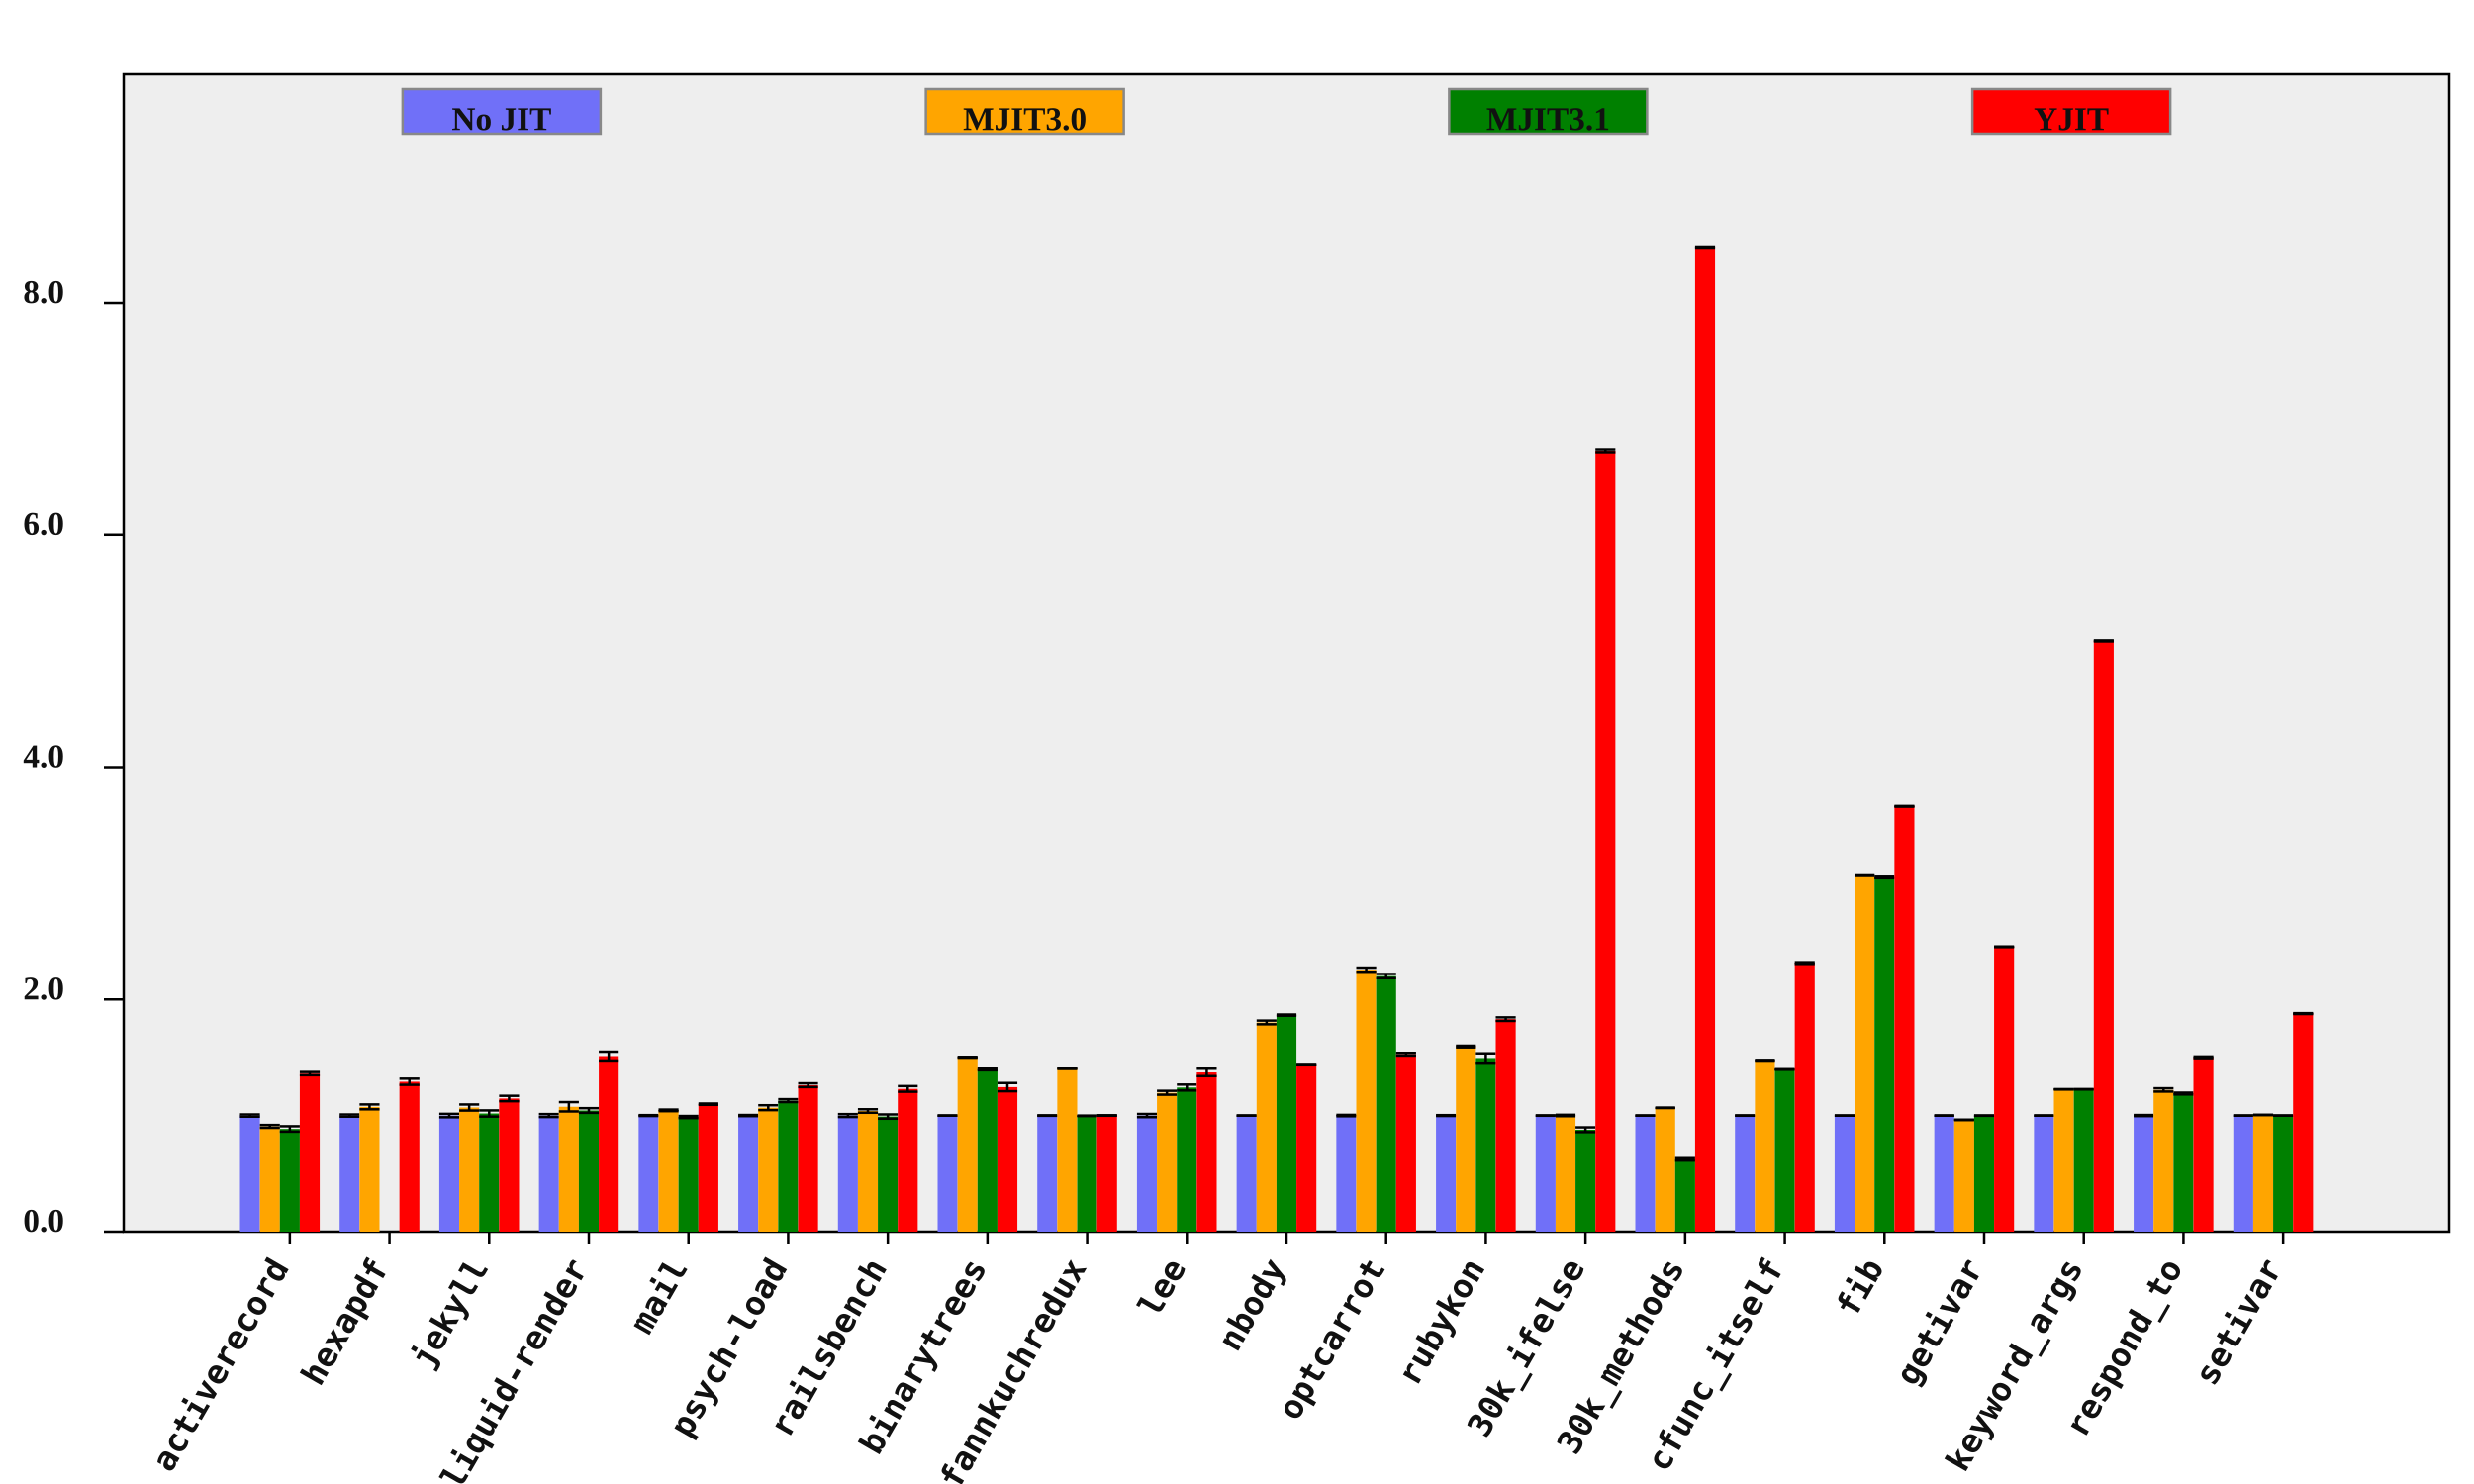
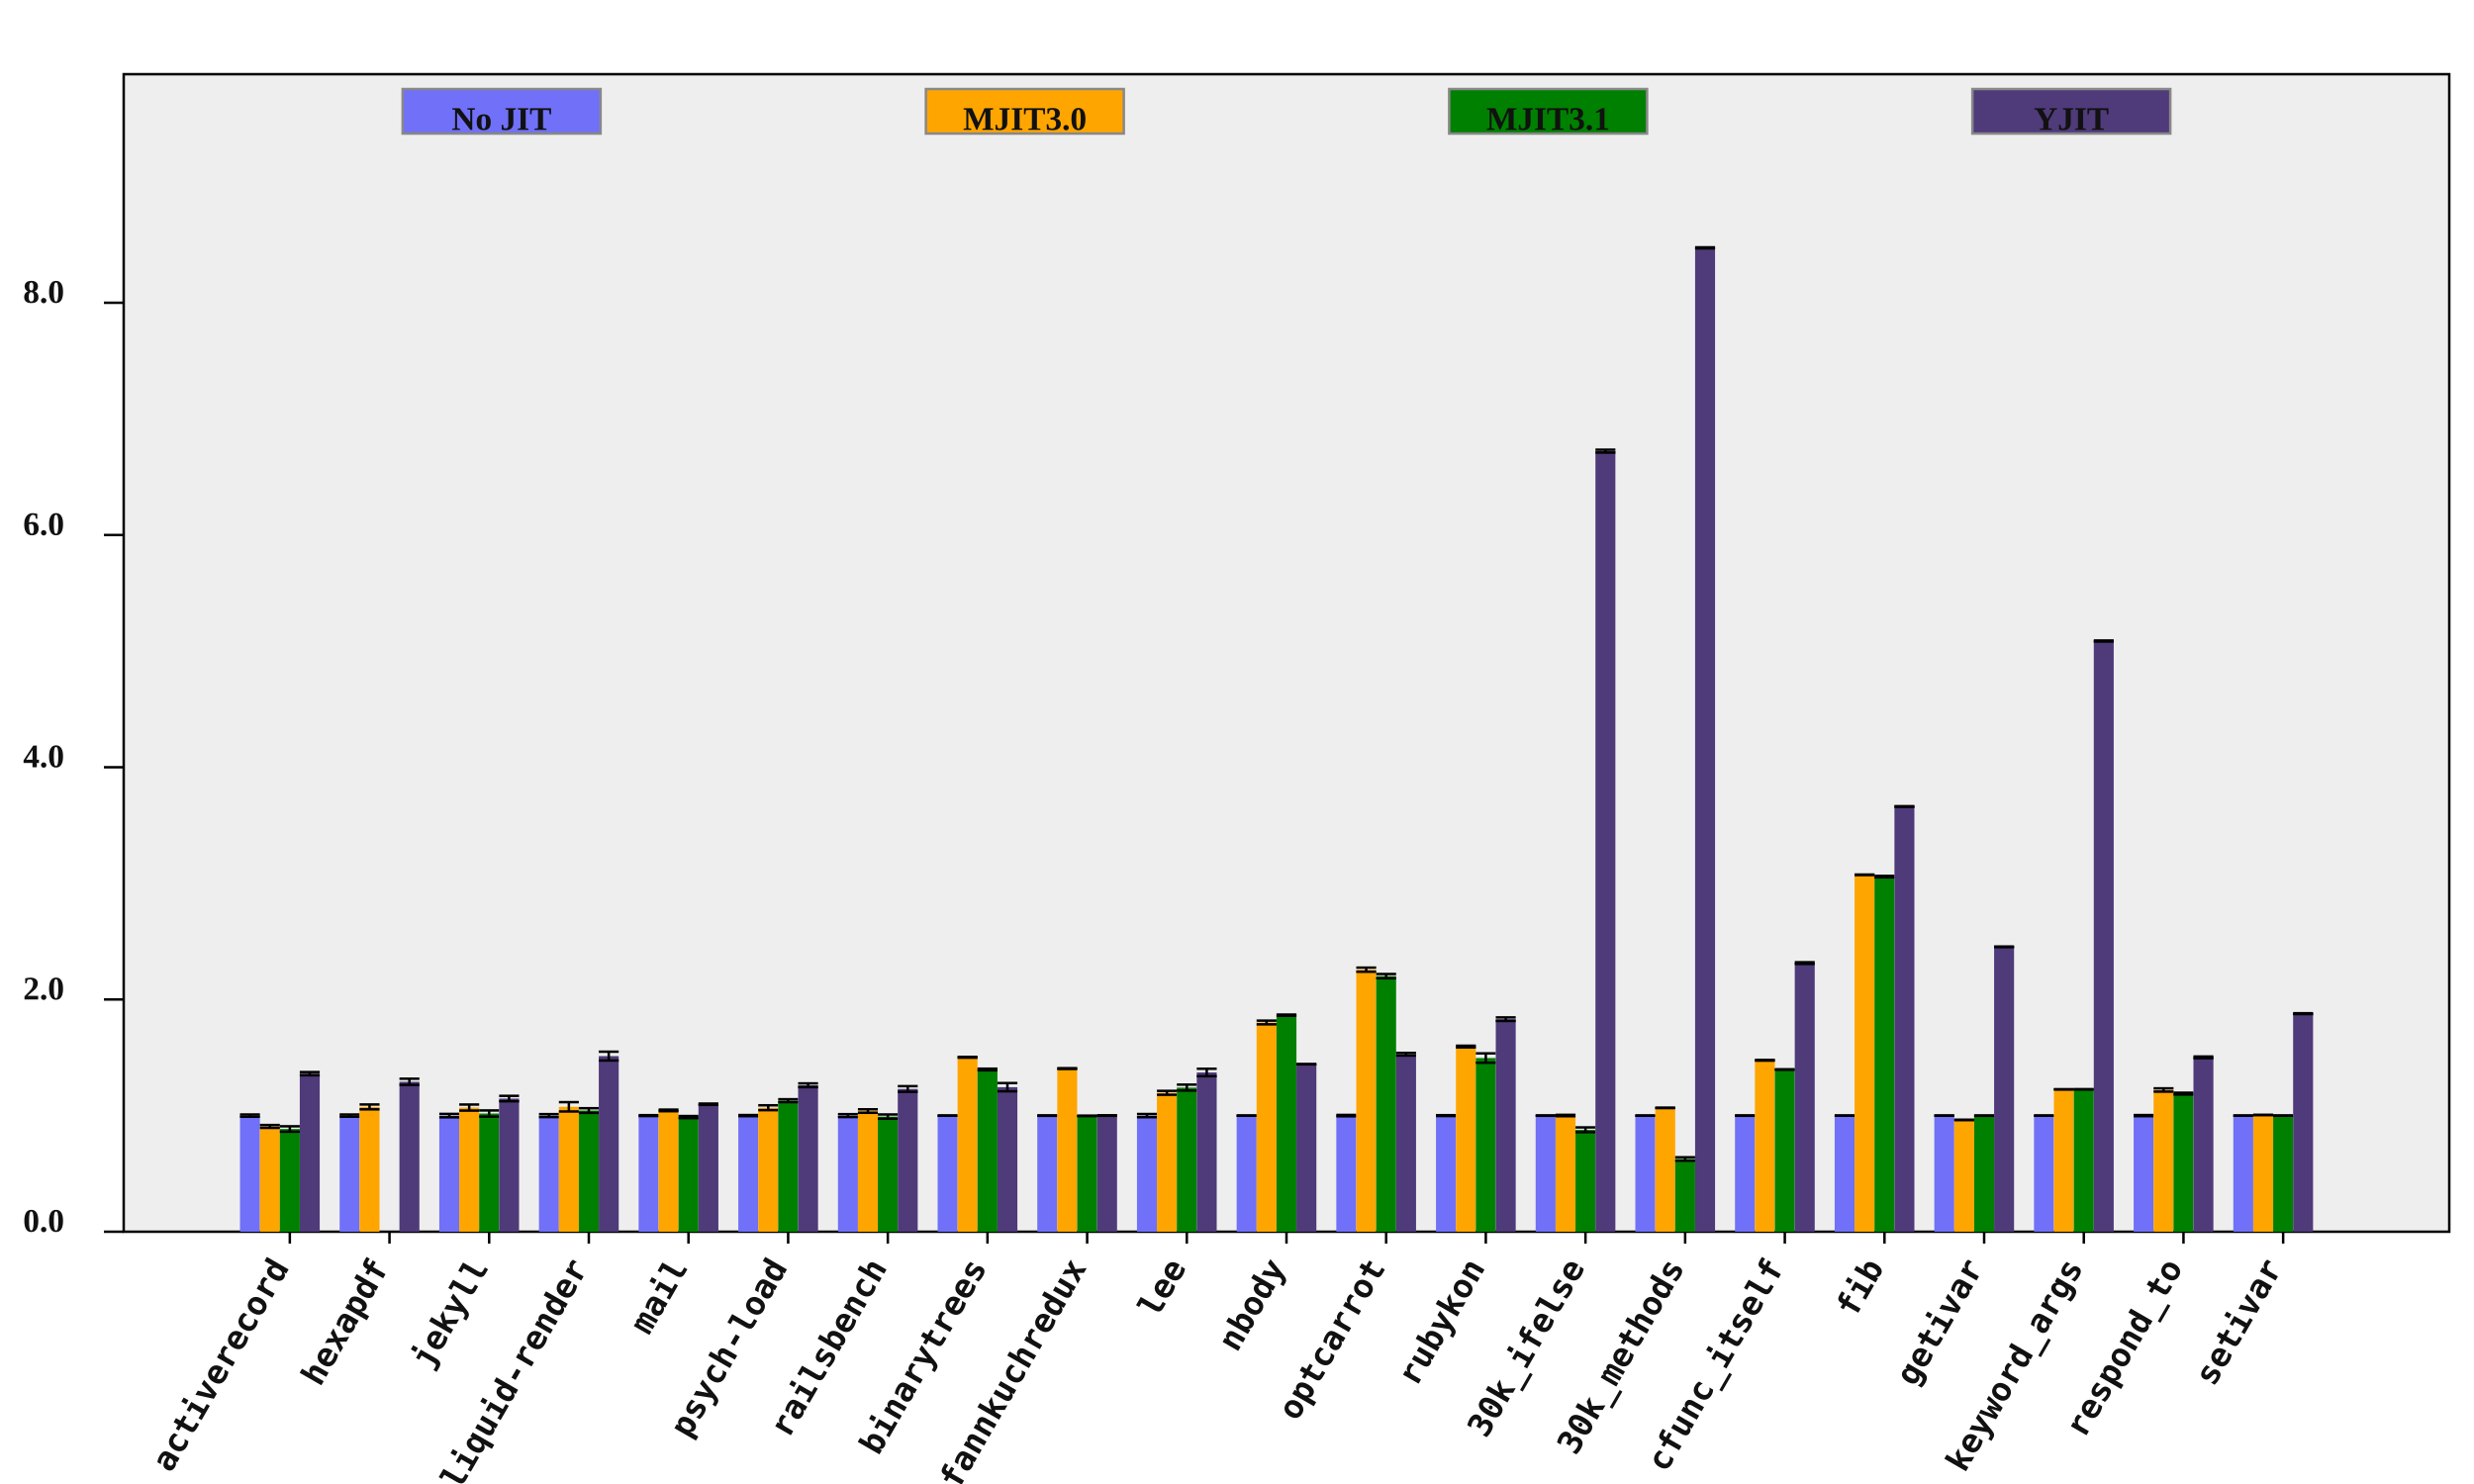
<svg xmlns="http://www.w3.org/2000/svg" viewBox="0 0 1000 600" width="100%" height="100%">
  <rect x="50.0" y="30.0" width="940.0" height="468" stroke="#000" fill="#EEE" />
  <line x1="42.0" y1="498" x2="50.0" y2="498" stroke="#000" />
  <text x="26" y="498" text-anchor="end" font-weight="bold" font-size="small" fill="#111">
0.0
</text>
  <line x1="42.0" y1="404.103" x2="50.0" y2="404.103" stroke="#000" />
  <text x="26" y="404.103" text-anchor="end" font-weight="bold" font-size="small" fill="#111">
2.0
</text>
  <line x1="42.0" y1="310.206" x2="50.0" y2="310.206" stroke="#000" />
  <text x="26" y="310.206" text-anchor="end" font-weight="bold" font-size="small" fill="#111">
4.0
</text>
  <line x1="42.0" y1="216.309" x2="50.0" y2="216.309" stroke="#000" />
  <text x="26" y="216.309" text-anchor="end" font-weight="bold" font-size="small" fill="#111">
6.0
</text>
  <line x1="42.0" y1="122.412" x2="50.0" y2="122.412" stroke="#000" />
  <text x="26" y="122.412" text-anchor="end" font-weight="bold" font-size="small" fill="#111">
8.0
</text>
  <rect x="162.75" y="36" width="80.0" height="18.0" fill="#7070f8" stroke="#888" />
  <text x="202.75" y="52.5" font-size="small" text-anchor="middle" font-weight="bold" fill="#111">
No JIT
</text>
  <rect x="374.25" y="36" width="80.0" height="18.0" fill="orange" stroke="#888" />
  <text x="414.25" y="52.5" font-size="small" text-anchor="middle" font-weight="bold" fill="#111">
MJIT3.0
</text>
  <rect x="585.75" y="36" width="80.0" height="18.0" fill="green" stroke="#888" />
  <text x="625.75" y="52.5" font-size="small" text-anchor="middle" font-weight="bold" fill="#111">
MJIT3.1
</text>
-   <rect x="797.25" y="36" width="80.0" height="18.0" fill="red" stroke="#888" />
+   <rect x="797.25" y="36" width="80.0" height="18.0" fill="#4F3A7A" stroke="#888" />
  <text x="837.25" y="52.5" font-size="small" text-anchor="middle" font-weight="bold" fill="#111">
YJIT
</text>
  <rect x="97.0" y="451.051" width="8.057" height="46.949" fill="#7070f8" data-tooltip="1.00x No-JIT time (No JIT)" />
  <line x1="97.0" y1="450.605" x2="105.057" y2="450.605" stroke="#000" />
  <line x1="97.0" y1="451.498" x2="105.057" y2="451.498" stroke="#000" />
  <line x1="101.029" y1="450.605" x2="101.029" y2="451.498" stroke="#000" />
  <rect x="105.057" y="455.433" width="8.057" height="42.567" fill="orange" data-tooltip="0.91x No-JIT time (MJIT3.0)" />
  <line x1="105.057" y1="454.857" x2="113.114" y2="454.857" stroke="#000" />
  <line x1="105.057" y1="456.009" x2="113.114" y2="456.009" stroke="#000" />
  <line x1="109.086" y1="454.857" x2="109.086" y2="456.009" stroke="#000" />
  <rect x="113.114" y="456.47" width="8.057" height="41.53" fill="green" data-tooltip="0.88x No-JIT time (MJIT3.1)" />
  <line x1="113.114" y1="455.373" x2="121.171" y2="455.373" stroke="#000" />
  <line x1="113.114" y1="457.568" x2="121.171" y2="457.568" stroke="#000" />
  <line x1="117.143" y1="455.373" x2="117.143" y2="457.568" stroke="#000" />
-   <rect x="121.171" y="434.099" width="8.057" height="63.901" fill="red" data-tooltip="1.36x No-JIT time (YJIT)" />
+   <rect x="121.171" y="434.099" width="8.057" height="63.901" fill="#4F3A7A" data-tooltip="1.36x No-JIT time (YJIT)" />
  <line x1="121.171" y1="433.456" x2="129.229" y2="433.456" stroke="#000" />
  <line x1="121.171" y1="434.741" x2="129.229" y2="434.741" stroke="#000" />
  <line x1="125.2" y1="433.456" x2="125.2" y2="434.741" stroke="#000" />
  <line x1="117.143" y1="498.0" x2="117.143" y2="502.8" stroke="#000" />
  <text x="117.143" y="512.4" fill="#111" font-size="small" font-family="monospace" font-weight="bold" text-anchor="end" transform="rotate(-60, 117.1429, 512.4)">
activerecord
</text>
  <rect x="137.286" y="451.051" width="8.057" height="46.949" fill="#7070f8" data-tooltip="1.00x No-JIT time (No JIT)" />
  <line x1="137.286" y1="450.612" x2="145.343" y2="450.612" stroke="#000" />
  <line x1="137.286" y1="451.491" x2="145.343" y2="451.491" stroke="#000" />
  <line x1="141.314" y1="450.612" x2="141.314" y2="451.491" stroke="#000" />
  <rect x="145.343" y="447.541" width="8.057" height="50.459" fill="orange" data-tooltip="1.07x No-JIT time (MJIT3.0)" />
  <line x1="145.343" y1="446.556" x2="153.4" y2="446.556" stroke="#000" />
  <line x1="145.343" y1="448.525" x2="153.4" y2="448.525" stroke="#000" />
  <line x1="149.371" y1="446.556" x2="149.371" y2="448.525" stroke="#000" />
-   <rect x="161.457" y="437.386" width="8.057" height="60.614" fill="red" data-tooltip="1.29x No-JIT time (YJIT)" />
+   <rect x="161.457" y="437.386" width="8.057" height="60.614" fill="#4F3A7A" data-tooltip="1.29x No-JIT time (YJIT)" />
  <line x1="161.457" y1="436.137" x2="169.514" y2="436.137" stroke="#000" />
  <line x1="161.457" y1="438.635" x2="169.514" y2="438.635" stroke="#000" />
  <line x1="165.486" y1="436.137" x2="165.486" y2="438.635" stroke="#000" />
  <line x1="157.429" y1="498.0" x2="157.429" y2="502.8" stroke="#000" />
  <text x="157.429" y="512.4" fill="#111" font-size="small" font-family="monospace" font-weight="bold" text-anchor="end" transform="rotate(-60, 157.4286, 512.4)">
hexapdf
</text>
  <rect x="177.571" y="451.051" width="8.057" height="46.949" fill="#7070f8" data-tooltip="1.00x No-JIT time (No JIT)" />
  <line x1="177.571" y1="450.361" x2="185.629" y2="450.361" stroke="#000" />
  <line x1="177.571" y1="451.742" x2="185.629" y2="451.742" stroke="#000" />
  <line x1="181.6" y1="450.361" x2="181.6" y2="451.742" stroke="#000" />
  <rect x="185.629" y="447.804" width="8.057" height="50.196" fill="orange" data-tooltip="1.07x No-JIT time (MJIT3.0)" />
  <line x1="185.629" y1="446.576" x2="193.686" y2="446.576" stroke="#000" />
  <line x1="185.629" y1="449.033" x2="193.686" y2="449.033" stroke="#000" />
  <line x1="189.657" y1="446.576" x2="189.657" y2="449.033" stroke="#000" />
  <rect x="193.686" y="450.217" width="8.057" height="47.783" fill="green" data-tooltip="1.02x No-JIT time (MJIT3.1)" />
  <line x1="193.686" y1="448.965" x2="201.743" y2="448.965" stroke="#000" />
  <line x1="193.686" y1="451.468" x2="201.743" y2="451.468" stroke="#000" />
  <line x1="197.714" y1="448.965" x2="197.714" y2="451.468" stroke="#000" />
-   <rect x="201.743" y="444.163" width="8.057" height="53.837" fill="red" data-tooltip="1.15x No-JIT time (YJIT)" />
+   <rect x="201.743" y="444.163" width="8.057" height="53.837" fill="#4F3A7A" data-tooltip="1.15x No-JIT time (YJIT)" />
  <line x1="201.743" y1="443.067" x2="209.8" y2="443.067" stroke="#000" />
  <line x1="201.743" y1="445.26" x2="209.8" y2="445.26" stroke="#000" />
  <line x1="205.771" y1="443.067" x2="205.771" y2="445.26" stroke="#000" />
  <line x1="197.714" y1="498.0" x2="197.714" y2="502.8" stroke="#000" />
  <text x="197.714" y="512.4" fill="#111" font-size="small" font-family="monospace" font-weight="bold" text-anchor="end" transform="rotate(-60, 197.7143, 512.4)">
jekyll
</text>
  <rect x="217.857" y="451.051" width="8.057" height="46.949" fill="#7070f8" data-tooltip="1.00x No-JIT time (No JIT)" />
  <line x1="217.857" y1="450.453" x2="225.914" y2="450.453" stroke="#000" />
  <line x1="217.857" y1="451.65" x2="225.914" y2="451.65" stroke="#000" />
  <line x1="221.886" y1="450.453" x2="221.886" y2="451.65" stroke="#000" />
  <rect x="225.914" y="447.503" width="8.057" height="50.497" fill="orange" data-tooltip="1.08x No-JIT time (MJIT3.0)" />
  <line x1="225.914" y1="445.616" x2="233.971" y2="445.616" stroke="#000" />
  <line x1="225.914" y1="449.391" x2="233.971" y2="449.391" stroke="#000" />
  <line x1="229.943" y1="445.616" x2="229.943" y2="449.391" stroke="#000" />
  <rect x="233.971" y="449.008" width="8.057" height="48.992" fill="green" data-tooltip="1.04x No-JIT time (MJIT3.1)" />
  <line x1="233.971" y1="448.068" x2="242.029" y2="448.068" stroke="#000" />
  <line x1="233.971" y1="449.947" x2="242.029" y2="449.947" stroke="#000" />
  <line x1="238" y1="448.068" x2="238" y2="449.947" stroke="#000" />
-   <rect x="242.029" y="426.994" width="8.057" height="71.006" fill="red" data-tooltip="1.51x No-JIT time (YJIT)" />
+   <rect x="242.029" y="426.994" width="8.057" height="71.006" fill="#4F3A7A" data-tooltip="1.51x No-JIT time (YJIT)" />
  <line x1="242.029" y1="425.212" x2="250.086" y2="425.212" stroke="#000" />
  <line x1="242.029" y1="428.777" x2="250.086" y2="428.777" stroke="#000" />
  <line x1="246.057" y1="425.212" x2="246.057" y2="428.777" stroke="#000" />
  <line x1="238.0" y1="498.0" x2="238.0" y2="502.8" stroke="#000" />
  <text x="238.0" y="512.4" fill="#111" font-size="small" font-family="monospace" font-weight="bold" text-anchor="end" transform="rotate(-60, 238.0, 512.4)">
liquid-render
</text>
  <rect x="258.143" y="451.051" width="8.057" height="46.949" fill="#7070f8" data-tooltip="1.00x No-JIT time (No JIT)" />
  <line x1="258.143" y1="450.867" x2="266.2" y2="450.867" stroke="#000" />
  <line x1="258.143" y1="451.236" x2="266.2" y2="451.236" stroke="#000" />
  <line x1="262.171" y1="450.867" x2="262.171" y2="451.236" stroke="#000" />
  <rect x="266.2" y="448.956" width="8.057" height="49.044" fill="orange" data-tooltip="1.04x No-JIT time (MJIT3.0)" />
  <line x1="266.2" y1="448.632" x2="274.257" y2="448.632" stroke="#000" />
  <line x1="266.2" y1="449.28" x2="274.257" y2="449.28" stroke="#000" />
  <line x1="270.229" y1="448.632" x2="270.229" y2="449.28" stroke="#000" />
  <rect x="274.257" y="451.652" width="8.057" height="46.348" fill="green" data-tooltip="0.99x No-JIT time (MJIT3.1)" />
  <line x1="274.257" y1="451.224" x2="282.314" y2="451.224" stroke="#000" />
  <line x1="274.257" y1="452.08" x2="282.314" y2="452.08" stroke="#000" />
  <line x1="278.286" y1="451.224" x2="278.286" y2="452.08" stroke="#000" />
-   <rect x="282.314" y="446.452" width="8.057" height="51.548" fill="red" data-tooltip="1.10x No-JIT time (YJIT)" />
+   <rect x="282.314" y="446.452" width="8.057" height="51.548" fill="#4F3A7A" data-tooltip="1.10x No-JIT time (YJIT)" />
  <line x1="282.314" y1="446.192" x2="290.371" y2="446.192" stroke="#000" />
  <line x1="282.314" y1="446.713" x2="290.371" y2="446.713" stroke="#000" />
  <line x1="286.343" y1="446.192" x2="286.343" y2="446.713" stroke="#000" />
  <line x1="278.286" y1="498.0" x2="278.286" y2="502.8" stroke="#000" />
  <text x="278.286" y="512.4" fill="#111" font-size="small" font-family="monospace" font-weight="bold" text-anchor="end" transform="rotate(-60, 278.2857, 512.4)">
mail
</text>
  <rect x="298.429" y="451.051" width="8.057" height="46.949" fill="#7070f8" data-tooltip="1.00x No-JIT time (No JIT)" />
  <line x1="298.429" y1="450.82" x2="306.486" y2="450.82" stroke="#000" />
  <line x1="298.429" y1="451.283" x2="306.486" y2="451.283" stroke="#000" />
  <line x1="302.457" y1="450.82" x2="302.457" y2="451.283" stroke="#000" />
  <rect x="306.486" y="447.871" width="8.057" height="50.129" fill="orange" data-tooltip="1.07x No-JIT time (MJIT3.0)" />
  <line x1="306.486" y1="446.886" x2="314.543" y2="446.886" stroke="#000" />
  <line x1="306.486" y1="448.856" x2="314.543" y2="448.856" stroke="#000" />
  <line x1="310.514" y1="446.886" x2="310.514" y2="448.856" stroke="#000" />
  <rect x="314.543" y="445.025" width="8.057" height="52.975" fill="green" data-tooltip="1.13x No-JIT time (MJIT3.1)" />
  <line x1="314.543" y1="444.434" x2="322.6" y2="444.434" stroke="#000" />
  <line x1="314.543" y1="445.615" x2="322.6" y2="445.615" stroke="#000" />
  <line x1="318.571" y1="444.434" x2="318.571" y2="445.615" stroke="#000" />
-   <rect x="322.6" y="438.788" width="8.057" height="59.212" fill="red" data-tooltip="1.26x No-JIT time (YJIT)" />
+   <rect x="322.6" y="438.788" width="8.057" height="59.212" fill="#4F3A7A" data-tooltip="1.26x No-JIT time (YJIT)" />
  <line x1="322.6" y1="438.023" x2="330.657" y2="438.023" stroke="#000" />
  <line x1="322.6" y1="439.553" x2="330.657" y2="439.553" stroke="#000" />
  <line x1="326.629" y1="438.023" x2="326.629" y2="439.553" stroke="#000" />
  <line x1="318.571" y1="498.0" x2="318.571" y2="502.8" stroke="#000" />
  <text x="318.571" y="512.4" fill="#111" font-size="small" font-family="monospace" font-weight="bold" text-anchor="end" transform="rotate(-60, 318.5714, 512.4)">
psych-load
</text>
  <rect x="338.714" y="451.051" width="8.057" height="46.949" fill="#7070f8" data-tooltip="1.00x No-JIT time (No JIT)" />
  <line x1="338.714" y1="450.464" x2="346.771" y2="450.464" stroke="#000" />
  <line x1="338.714" y1="451.639" x2="346.771" y2="451.639" stroke="#000" />
  <line x1="342.743" y1="450.464" x2="342.743" y2="451.639" stroke="#000" />
  <rect x="346.771" y="449.21" width="8.057" height="48.79" fill="orange" data-tooltip="1.04x No-JIT time (MJIT3.0)" />
  <line x1="346.771" y1="448.51" x2="354.829" y2="448.51" stroke="#000" />
  <line x1="346.771" y1="449.91" x2="354.829" y2="449.91" stroke="#000" />
  <line x1="350.8" y1="448.51" x2="350.8" y2="449.91" stroke="#000" />
  <rect x="354.829" y="451.452" width="8.057" height="46.548" fill="green" data-tooltip="0.99x No-JIT time (MJIT3.1)" />
  <line x1="354.829" y1="450.593" x2="362.886" y2="450.593" stroke="#000" />
  <line x1="354.829" y1="452.312" x2="362.886" y2="452.312" stroke="#000" />
  <line x1="358.857" y1="450.593" x2="358.857" y2="452.312" stroke="#000" />
-   <rect x="362.886" y="440.285" width="8.057" height="57.715" fill="red" data-tooltip="1.23x No-JIT time (YJIT)" />
+   <rect x="362.886" y="440.285" width="8.057" height="57.715" fill="#4F3A7A" data-tooltip="1.23x No-JIT time (YJIT)" />
  <line x1="362.886" y1="439.143" x2="370.943" y2="439.143" stroke="#000" />
  <line x1="362.886" y1="441.426" x2="370.943" y2="441.426" stroke="#000" />
  <line x1="366.914" y1="439.143" x2="366.914" y2="441.426" stroke="#000" />
  <line x1="358.857" y1="498.0" x2="358.857" y2="502.8" stroke="#000" />
  <text x="358.857" y="512.4" fill="#111" font-size="small" font-family="monospace" font-weight="bold" text-anchor="end" transform="rotate(-60, 358.8571, 512.4)">
railsbench
</text>
  <rect x="379.0" y="451.051" width="8.057" height="46.949" fill="#7070f8" data-tooltip="1.00x No-JIT time (No JIT)" />
  <line x1="379.0" y1="451.024" x2="387.057" y2="451.024" stroke="#000" />
  <line x1="379.0" y1="451.079" x2="387.057" y2="451.079" stroke="#000" />
  <line x1="383.029" y1="451.024" x2="383.029" y2="451.079" stroke="#000" />
  <rect x="387.057" y="427.473" width="8.057" height="70.527" fill="orange" data-tooltip="1.50x No-JIT time (MJIT3.0)" />
  <line x1="387.057" y1="427.31" x2="395.114" y2="427.31" stroke="#000" />
  <line x1="387.057" y1="427.636" x2="395.114" y2="427.636" stroke="#000" />
  <line x1="391.086" y1="427.31" x2="391.086" y2="427.636" stroke="#000" />
  <rect x="395.114" y="432.411" width="8.057" height="65.589" fill="green" data-tooltip="1.40x No-JIT time (MJIT3.1)" />
  <line x1="395.114" y1="432.077" x2="403.171" y2="432.077" stroke="#000" />
  <line x1="395.114" y1="432.746" x2="403.171" y2="432.746" stroke="#000" />
  <line x1="399.143" y1="432.077" x2="399.143" y2="432.746" stroke="#000" />
-   <rect x="403.171" y="439.563" width="8.057" height="58.437" fill="red" data-tooltip="1.24x No-JIT time (YJIT)" />
+   <rect x="403.171" y="439.563" width="8.057" height="58.437" fill="#4F3A7A" data-tooltip="1.24x No-JIT time (YJIT)" />
  <line x1="403.171" y1="437.896" x2="411.229" y2="437.896" stroke="#000" />
  <line x1="403.171" y1="441.23" x2="411.229" y2="441.23" stroke="#000" />
  <line x1="407.2" y1="437.896" x2="407.2" y2="441.23" stroke="#000" />
  <line x1="399.143" y1="498.0" x2="399.143" y2="502.8" stroke="#000" />
  <text x="399.143" y="512.4" fill="#111" font-size="small" font-family="monospace" font-weight="bold" text-anchor="end" transform="rotate(-60, 399.1429, 512.4)">
binarytrees
</text>
  <rect x="419.286" y="451.051" width="8.057" height="46.949" fill="#7070f8" data-tooltip="1.00x No-JIT time (No JIT)" />
  <line x1="419.286" y1="450.966" x2="427.343" y2="450.966" stroke="#000" />
  <line x1="419.286" y1="451.137" x2="427.343" y2="451.137" stroke="#000" />
  <line x1="423.314" y1="450.966" x2="423.314" y2="451.137" stroke="#000" />
  <rect x="427.343" y="432.042" width="8.057" height="65.958" fill="orange" data-tooltip="1.40x No-JIT time (MJIT3.0)" />
  <line x1="427.343" y1="431.876" x2="435.4" y2="431.876" stroke="#000" />
  <line x1="427.343" y1="432.208" x2="435.4" y2="432.208" stroke="#000" />
  <line x1="431.371" y1="431.876" x2="431.371" y2="432.208" stroke="#000" />
  <rect x="435.4" y="451.169" width="8.057" height="46.831" fill="green" data-tooltip="1.00x No-JIT time (MJIT3.1)" />
  <line x1="435.4" y1="451.075" x2="443.457" y2="451.075" stroke="#000" />
  <line x1="435.4" y1="451.264" x2="443.457" y2="451.264" stroke="#000" />
  <line x1="439.429" y1="451.075" x2="439.429" y2="451.264" stroke="#000" />
-   <rect x="443.457" y="451.022" width="8.057" height="46.978" fill="red" data-tooltip="1.00x No-JIT time (YJIT)" />
+   <rect x="443.457" y="451.022" width="8.057" height="46.978" fill="#4F3A7A" data-tooltip="1.00x No-JIT time (YJIT)" />
  <line x1="443.457" y1="450.928" x2="451.514" y2="450.928" stroke="#000" />
  <line x1="443.457" y1="451.117" x2="451.514" y2="451.117" stroke="#000" />
  <line x1="447.486" y1="450.928" x2="447.486" y2="451.117" stroke="#000" />
  <line x1="439.429" y1="498.0" x2="439.429" y2="502.8" stroke="#000" />
  <text x="439.429" y="512.4" fill="#111" font-size="small" font-family="monospace" font-weight="bold" text-anchor="end" transform="rotate(-60, 439.4286, 512.4)">
fannkuchredux
</text>
  <rect x="459.571" y="451.051" width="8.057" height="46.949" fill="#7070f8" data-tooltip="1.00x No-JIT time (No JIT)" />
  <line x1="459.571" y1="450.406" x2="467.629" y2="450.406" stroke="#000" />
  <line x1="459.571" y1="451.697" x2="467.629" y2="451.697" stroke="#000" />
  <line x1="463.6" y1="450.406" x2="463.6" y2="451.697" stroke="#000" />
  <rect x="467.629" y="441.843" width="8.057" height="56.157" fill="orange" data-tooltip="1.20x No-JIT time (MJIT3.0)" />
  <line x1="467.629" y1="441.056" x2="475.686" y2="441.056" stroke="#000" />
  <line x1="467.629" y1="442.629" x2="475.686" y2="442.629" stroke="#000" />
  <line x1="471.657" y1="441.056" x2="471.657" y2="442.629" stroke="#000" />
  <rect x="475.686" y="439.727" width="8.057" height="58.273" fill="green" data-tooltip="1.24x No-JIT time (MJIT3.1)" />
  <line x1="475.686" y1="438.527" x2="483.743" y2="438.527" stroke="#000" />
  <line x1="475.686" y1="440.928" x2="483.743" y2="440.928" stroke="#000" />
  <line x1="479.714" y1="438.527" x2="479.714" y2="440.928" stroke="#000" />
-   <rect x="483.743" y="433.612" width="8.057" height="64.388" fill="red" data-tooltip="1.37x No-JIT time (YJIT)" />
+   <rect x="483.743" y="433.612" width="8.057" height="64.388" fill="#4F3A7A" data-tooltip="1.37x No-JIT time (YJIT)" />
  <line x1="483.743" y1="432.11" x2="491.8" y2="432.11" stroke="#000" />
  <line x1="483.743" y1="435.113" x2="491.8" y2="435.113" stroke="#000" />
  <line x1="487.771" y1="432.11" x2="487.771" y2="435.113" stroke="#000" />
  <line x1="479.714" y1="498.0" x2="479.714" y2="502.8" stroke="#000" />
  <text x="479.714" y="512.4" fill="#111" font-size="small" font-family="monospace" font-weight="bold" text-anchor="end" transform="rotate(-60, 479.7143, 512.4)">
lee
</text>
  <rect x="499.857" y="451.051" width="8.057" height="46.949" fill="#7070f8" data-tooltip="1.00x No-JIT time (No JIT)" />
  <line x1="499.857" y1="451.021" x2="507.914" y2="451.021" stroke="#000" />
  <line x1="499.857" y1="451.082" x2="507.914" y2="451.082" stroke="#000" />
  <line x1="503.886" y1="451.021" x2="503.886" y2="451.082" stroke="#000" />
  <rect x="507.914" y="413.399" width="8.057" height="84.601" fill="orange" data-tooltip="1.80x No-JIT time (MJIT3.0)" />
  <line x1="507.914" y1="412.651" x2="515.971" y2="412.651" stroke="#000" />
  <line x1="507.914" y1="414.147" x2="515.971" y2="414.147" stroke="#000" />
  <line x1="511.943" y1="412.651" x2="511.943" y2="414.147" stroke="#000" />
  <rect x="515.971" y="410.442" width="8.057" height="87.558" fill="green" data-tooltip="1.86x No-JIT time (MJIT3.1)" />
  <line x1="515.971" y1="410.205" x2="524.029" y2="410.205" stroke="#000" />
  <line x1="515.971" y1="410.678" x2="524.029" y2="410.678" stroke="#000" />
  <line x1="520.0" y1="410.205" x2="520.0" y2="410.678" stroke="#000" />
-   <rect x="524.029" y="430.274" width="8.057" height="67.726" fill="red" data-tooltip="1.44x No-JIT time (YJIT)" />
+   <rect x="524.029" y="430.274" width="8.057" height="67.726" fill="#4F3A7A" data-tooltip="1.44x No-JIT time (YJIT)" />
  <line x1="524.029" y1="430.226" x2="532.086" y2="430.226" stroke="#000" />
  <line x1="524.029" y1="430.322" x2="532.086" y2="430.322" stroke="#000" />
  <line x1="528.057" y1="430.226" x2="528.057" y2="430.322" stroke="#000" />
  <line x1="520.0" y1="498.0" x2="520.0" y2="502.8" stroke="#000" />
  <text x="520.0" y="512.4" fill="#111" font-size="small" font-family="monospace" font-weight="bold" text-anchor="end" transform="rotate(-60, 520.0, 512.4)">
nbody
</text>
  <rect x="540.143" y="451.051" width="8.057" height="46.949" fill="#7070f8" data-tooltip="1.00x No-JIT time (No JIT)" />
  <line x1="540.143" y1="450.773" x2="548.2" y2="450.773" stroke="#000" />
  <line x1="540.143" y1="451.33" x2="548.2" y2="451.33" stroke="#000" />
  <line x1="544.171" y1="450.773" x2="544.171" y2="451.33" stroke="#000" />
  <rect x="548.2" y="392.056" width="8.057" height="105.944" fill="orange" data-tooltip="2.26x No-JIT time (MJIT3.0)" />
  <line x1="548.2" y1="391.222" x2="556.257" y2="391.222" stroke="#000" />
  <line x1="548.2" y1="392.891" x2="556.257" y2="392.891" stroke="#000" />
  <line x1="552.229" y1="391.222" x2="552.229" y2="392.891" stroke="#000" />
  <rect x="556.257" y="394.662" width="8.057" height="103.338" fill="green" data-tooltip="2.20x No-JIT time (MJIT3.1)" />
  <line x1="556.257" y1="393.803" x2="564.314" y2="393.803" stroke="#000" />
  <line x1="556.257" y1="395.521" x2="564.314" y2="395.521" stroke="#000" />
  <line x1="560.286" y1="393.803" x2="560.286" y2="395.521" stroke="#000" />
-   <rect x="564.314" y="426.237" width="8.057" height="71.763" fill="red" data-tooltip="1.53x No-JIT time (YJIT)" />
+   <rect x="564.314" y="426.237" width="8.057" height="71.763" fill="#4F3A7A" data-tooltip="1.53x No-JIT time (YJIT)" />
  <line x1="564.314" y1="425.699" x2="572.371" y2="425.699" stroke="#000" />
  <line x1="564.314" y1="426.775" x2="572.371" y2="426.775" stroke="#000" />
  <line x1="568.343" y1="425.699" x2="568.343" y2="426.775" stroke="#000" />
  <line x1="560.286" y1="498.0" x2="560.286" y2="502.8" stroke="#000" />
  <text x="560.286" y="512.4" fill="#111" font-size="small" font-family="monospace" font-weight="bold" text-anchor="end" transform="rotate(-60, 560.2857, 512.4)">
optcarrot
</text>
  <rect x="580.429" y="451.051" width="8.057" height="46.949" fill="#7070f8" data-tooltip="1.00x No-JIT time (No JIT)" />
  <line x1="580.429" y1="450.877" x2="588.486" y2="450.877" stroke="#000" />
  <line x1="580.429" y1="451.225" x2="588.486" y2="451.225" stroke="#000" />
  <line x1="584.457" y1="450.877" x2="584.457" y2="451.225" stroke="#000" />
  <rect x="588.486" y="423.134" width="8.057" height="74.866" fill="orange" data-tooltip="1.59x No-JIT time (MJIT3.0)" />
  <line x1="588.486" y1="422.795" x2="596.543" y2="422.795" stroke="#000" />
  <line x1="588.486" y1="423.474" x2="596.543" y2="423.474" stroke="#000" />
  <line x1="592.514" y1="422.795" x2="592.514" y2="423.474" stroke="#000" />
  <rect x="596.543" y="427.781" width="8.057" height="70.219" fill="green" data-tooltip="1.50x No-JIT time (MJIT3.1)" />
  <line x1="596.543" y1="425.888" x2="604.6" y2="425.888" stroke="#000" />
  <line x1="596.543" y1="429.674" x2="604.6" y2="429.674" stroke="#000" />
  <line x1="600.571" y1="425.888" x2="600.571" y2="429.674" stroke="#000" />
-   <rect x="604.6" y="412.069" width="8.057" height="85.931" fill="red" data-tooltip="1.83x No-JIT time (YJIT)" />
+   <rect x="604.6" y="412.069" width="8.057" height="85.931" fill="#4F3A7A" data-tooltip="1.83x No-JIT time (YJIT)" />
  <line x1="604.6" y1="411.351" x2="612.657" y2="411.351" stroke="#000" />
  <line x1="604.6" y1="412.787" x2="612.657" y2="412.787" stroke="#000" />
  <line x1="608.629" y1="411.351" x2="608.629" y2="412.787" stroke="#000" />
  <line x1="600.571" y1="498.0" x2="600.571" y2="502.8" stroke="#000" />
  <text x="600.571" y="512.4" fill="#111" font-size="small" font-family="monospace" font-weight="bold" text-anchor="end" transform="rotate(-60, 600.5714, 512.4)">
rubykon
</text>
  <rect x="620.714" y="451.051" width="8.057" height="46.949" fill="#7070f8" data-tooltip="1.00x No-JIT time (No JIT)" />
  <line x1="620.714" y1="450.983" x2="628.771" y2="450.983" stroke="#000" />
  <line x1="620.714" y1="451.119" x2="628.771" y2="451.119" stroke="#000" />
  <line x1="624.743" y1="450.983" x2="624.743" y2="451.119" stroke="#000" />
  <rect x="628.771" y="451.024" width="8.057" height="46.976" fill="orange" data-tooltip="1.00x No-JIT time (MJIT3.0)" />
  <line x1="628.771" y1="450.74" x2="636.829" y2="450.74" stroke="#000" />
  <line x1="628.771" y1="451.307" x2="636.829" y2="451.307" stroke="#000" />
  <line x1="632.8" y1="450.74" x2="632.8" y2="451.307" stroke="#000" />
  <rect x="636.829" y="456.787" width="8.057" height="41.213" fill="green" data-tooltip="0.88x No-JIT time (MJIT3.1)" />
  <line x1="636.829" y1="455.821" x2="644.886" y2="455.821" stroke="#000" />
  <line x1="636.829" y1="457.753" x2="644.886" y2="457.753" stroke="#000" />
  <line x1="640.857" y1="455.821" x2="640.857" y2="457.753" stroke="#000" />
-   <rect x="644.886" y="182.398" width="8.057" height="315.602" fill="red" data-tooltip="6.72x No-JIT time (YJIT)" />
+   <rect x="644.886" y="182.398" width="8.057" height="315.602" fill="#4F3A7A" data-tooltip="6.72x No-JIT time (YJIT)" />
  <line x1="644.886" y1="181.818" x2="652.943" y2="181.818" stroke="#000" />
  <line x1="644.886" y1="182.979" x2="652.943" y2="182.979" stroke="#000" />
  <line x1="648.914" y1="181.818" x2="648.914" y2="182.979" stroke="#000" />
  <line x1="640.857" y1="498.0" x2="640.857" y2="502.8" stroke="#000" />
  <text x="640.857" y="512.4" fill="#111" font-size="small" font-family="monospace" font-weight="bold" text-anchor="end" transform="rotate(-60, 640.8571, 512.4)">
30k_ifelse
</text>
  <rect x="661.0" y="451.051" width="8.057" height="46.949" fill="#7070f8" data-tooltip="1.00x No-JIT time (No JIT)" />
  <line x1="661.0" y1="451.036" x2="669.057" y2="451.036" stroke="#000" />
  <line x1="661.0" y1="451.067" x2="669.057" y2="451.067" stroke="#000" />
  <line x1="665.029" y1="451.036" x2="665.029" y2="451.067" stroke="#000" />
  <rect x="669.057" y="447.938" width="8.057" height="50.062" fill="orange" data-tooltip="1.07x No-JIT time (MJIT3.0)" />
  <line x1="669.057" y1="447.859" x2="677.114" y2="447.859" stroke="#000" />
  <line x1="669.057" y1="448.016" x2="677.114" y2="448.016" stroke="#000" />
  <line x1="673.086" y1="447.859" x2="673.086" y2="448.016" stroke="#000" />
  <rect x="677.114" y="468.586" width="8.057" height="29.414" fill="green" data-tooltip="0.63x No-JIT time (MJIT3.1)" />
  <line x1="677.114" y1="467.897" x2="685.171" y2="467.897" stroke="#000" />
  <line x1="677.114" y1="469.275" x2="685.171" y2="469.275" stroke="#000" />
  <line x1="681.143" y1="467.897" x2="681.143" y2="469.275" stroke="#000" />
-   <rect x="685.171" y="100.2" width="8.057" height="397.8" fill="red" data-tooltip="8.47x No-JIT time (YJIT)" />
+   <rect x="685.171" y="100.2" width="8.057" height="397.8" fill="#4F3A7A" data-tooltip="8.47x No-JIT time (YJIT)" />
  <line x1="685.171" y1="99.99" x2="693.229" y2="99.99" stroke="#000" />
  <line x1="685.171" y1="100.41" x2="693.229" y2="100.41" stroke="#000" />
  <line x1="689.2" y1="99.99" x2="689.2" y2="100.41" stroke="#000" />
  <line x1="681.143" y1="498.0" x2="681.143" y2="502.8" stroke="#000" />
  <text x="681.143" y="512.4" fill="#111" font-size="small" font-family="monospace" font-weight="bold" text-anchor="end" transform="rotate(-60, 681.1429, 512.4)">
30k_methods
</text>
  <rect x="701.286" y="451.051" width="8.057" height="46.949" fill="#7070f8" data-tooltip="1.00x No-JIT time (No JIT)" />
  <line x1="701.286" y1="450.986" x2="709.343" y2="450.986" stroke="#000" />
  <line x1="701.286" y1="451.117" x2="709.343" y2="451.117" stroke="#000" />
  <line x1="705.314" y1="450.986" x2="705.314" y2="451.117" stroke="#000" />
  <rect x="709.343" y="428.685" width="8.057" height="69.315" fill="orange" data-tooltip="1.48x No-JIT time (MJIT3.0)" />
  <line x1="709.343" y1="428.547" x2="717.4" y2="428.547" stroke="#000" />
  <line x1="709.343" y1="428.823" x2="717.4" y2="428.823" stroke="#000" />
  <line x1="713.371" y1="428.547" x2="713.371" y2="428.823" stroke="#000" />
  <rect x="717.4" y="432.417" width="8.057" height="65.583" fill="green" data-tooltip="1.40x No-JIT time (MJIT3.1)" />
  <line x1="717.4" y1="432.317" x2="725.457" y2="432.317" stroke="#000" />
  <line x1="717.4" y1="432.517" x2="725.457" y2="432.517" stroke="#000" />
  <line x1="721.429" y1="432.317" x2="721.429" y2="432.517" stroke="#000" />
-   <rect x="725.457" y="389.386" width="8.057" height="108.614" fill="red" data-tooltip="2.31x No-JIT time (YJIT)" />
+   <rect x="725.457" y="389.386" width="8.057" height="108.614" fill="#4F3A7A" data-tooltip="2.31x No-JIT time (YJIT)" />
  <line x1="725.457" y1="389.047" x2="733.514" y2="389.047" stroke="#000" />
  <line x1="725.457" y1="389.725" x2="733.514" y2="389.725" stroke="#000" />
  <line x1="729.486" y1="389.047" x2="729.486" y2="389.725" stroke="#000" />
  <line x1="721.429" y1="498.0" x2="721.429" y2="502.8" stroke="#000" />
  <text x="721.429" y="512.4" fill="#111" font-size="small" font-family="monospace" font-weight="bold" text-anchor="end" transform="rotate(-60, 721.4286, 512.4)">
cfunc_itself
</text>
  <rect x="741.571" y="451.051" width="8.057" height="46.949" fill="#7070f8" data-tooltip="1.00x No-JIT time (No JIT)" />
  <line x1="741.571" y1="451.023" x2="749.629" y2="451.023" stroke="#000" />
  <line x1="741.571" y1="451.079" x2="749.629" y2="451.079" stroke="#000" />
  <line x1="745.6" y1="451.023" x2="745.6" y2="451.079" stroke="#000" />
  <rect x="749.629" y="353.683" width="8.057" height="144.317" fill="orange" data-tooltip="3.07x No-JIT time (MJIT3.0)" />
  <line x1="749.629" y1="353.59" x2="757.686" y2="353.59" stroke="#000" />
  <line x1="749.629" y1="353.775" x2="757.686" y2="353.775" stroke="#000" />
  <line x1="753.657" y1="353.59" x2="753.657" y2="353.775" stroke="#000" />
  <rect x="757.686" y="354.424" width="8.057" height="143.576" fill="green" data-tooltip="3.06x No-JIT time (MJIT3.1)" />
  <line x1="757.686" y1="354.116" x2="765.743" y2="354.116" stroke="#000" />
  <line x1="757.686" y1="354.731" x2="765.743" y2="354.731" stroke="#000" />
  <line x1="761.714" y1="354.116" x2="761.714" y2="354.731" stroke="#000" />
-   <rect x="765.743" y="326.085" width="8.057" height="171.915" fill="red" data-tooltip="3.66x No-JIT time (YJIT)" />
+   <rect x="765.743" y="326.085" width="8.057" height="171.915" fill="#4F3A7A" data-tooltip="3.66x No-JIT time (YJIT)" />
  <line x1="765.743" y1="325.947" x2="773.8" y2="325.947" stroke="#000" />
  <line x1="765.743" y1="326.223" x2="773.8" y2="326.223" stroke="#000" />
  <line x1="769.771" y1="325.947" x2="769.771" y2="326.223" stroke="#000" />
  <line x1="761.714" y1="498.0" x2="761.714" y2="502.8" stroke="#000" />
  <text x="761.714" y="512.4" fill="#111" font-size="small" font-family="monospace" font-weight="bold" text-anchor="end" transform="rotate(-60, 761.7143, 512.4)">
fib
</text>
  <rect x="781.857" y="451.051" width="8.057" height="46.949" fill="#7070f8" data-tooltip="1.00x No-JIT time (No JIT)" />
  <line x1="781.857" y1="451.015" x2="789.914" y2="451.015" stroke="#000" />
  <line x1="781.857" y1="451.088" x2="789.914" y2="451.088" stroke="#000" />
  <line x1="785.886" y1="451.015" x2="785.886" y2="451.088" stroke="#000" />
  <rect x="789.914" y="452.797" width="8.057" height="45.203" fill="orange" data-tooltip="0.96x No-JIT time (MJIT3.0)" />
  <line x1="789.914" y1="452.714" x2="797.971" y2="452.714" stroke="#000" />
  <line x1="789.914" y1="452.881" x2="797.971" y2="452.881" stroke="#000" />
  <line x1="793.943" y1="452.714" x2="793.943" y2="452.881" stroke="#000" />
  <rect x="797.971" y="451.074" width="8.057" height="46.926" fill="green" data-tooltip="1.00x No-JIT time (MJIT3.1)" />
  <line x1="797.971" y1="451.015" x2="806.029" y2="451.015" stroke="#000" />
  <line x1="797.971" y1="451.133" x2="806.029" y2="451.133" stroke="#000" />
  <line x1="802" y1="451.015" x2="802" y2="451.133" stroke="#000" />
-   <rect x="806.029" y="382.815" width="8.057" height="115.185" fill="red" data-tooltip="2.45x No-JIT time (YJIT)" />
+   <rect x="806.029" y="382.815" width="8.057" height="115.185" fill="#4F3A7A" data-tooltip="2.45x No-JIT time (YJIT)" />
  <line x1="806.029" y1="382.69" x2="814.086" y2="382.69" stroke="#000" />
  <line x1="806.029" y1="382.94" x2="814.086" y2="382.94" stroke="#000" />
  <line x1="810.057" y1="382.69" x2="810.057" y2="382.94" stroke="#000" />
  <line x1="802" y1="498.0" x2="802" y2="502.8" stroke="#000" />
  <text x="802" y="512.4" fill="#111" font-size="small" font-family="monospace" font-weight="bold" text-anchor="end" transform="rotate(-60, 802, 512.4)">
getivar
</text>
  <rect x="822.143" y="451.051" width="8.057" height="46.949" fill="#7070f8" data-tooltip="1.00x No-JIT time (No JIT)" />
  <line x1="822.143" y1="451.019" x2="830.2" y2="451.019" stroke="#000" />
  <line x1="822.143" y1="451.084" x2="830.2" y2="451.084" stroke="#000" />
  <line x1="826.171" y1="451.019" x2="826.171" y2="451.084" stroke="#000" />
  <rect x="830.2" y="440.435" width="8.057" height="57.565" fill="orange" data-tooltip="1.23x No-JIT time (MJIT3.0)" />
  <line x1="830.2" y1="440.386" x2="838.257" y2="440.386" stroke="#000" />
  <line x1="830.2" y1="440.484" x2="838.257" y2="440.484" stroke="#000" />
  <line x1="834.229" y1="440.386" x2="834.229" y2="440.484" stroke="#000" />
  <rect x="838.257" y="440.423" width="8.057" height="57.577" fill="green" data-tooltip="1.23x No-JIT time (MJIT3.1)" />
  <line x1="838.257" y1="440.372" x2="846.314" y2="440.372" stroke="#000" />
  <line x1="838.257" y1="440.474" x2="846.314" y2="440.474" stroke="#000" />
  <line x1="842.286" y1="440.372" x2="842.286" y2="440.474" stroke="#000" />
-   <rect x="846.314" y="259.172" width="8.057" height="238.828" fill="red" data-tooltip="5.09x No-JIT time (YJIT)" />
+   <rect x="846.314" y="259.172" width="8.057" height="238.828" fill="#4F3A7A" data-tooltip="5.09x No-JIT time (YJIT)" />
  <line x1="846.314" y1="258.963" x2="854.371" y2="258.963" stroke="#000" />
  <line x1="846.314" y1="259.381" x2="854.371" y2="259.381" stroke="#000" />
  <line x1="850.343" y1="258.963" x2="850.343" y2="259.381" stroke="#000" />
  <line x1="842.286" y1="498.0" x2="842.286" y2="502.8" stroke="#000" />
  <text x="842.286" y="512.4" fill="#111" font-size="small" font-family="monospace" font-weight="bold" text-anchor="end" transform="rotate(-60, 842.2857, 512.4)">
keyword_args
</text>
  <rect x="862.429" y="451.051" width="8.057" height="46.949" fill="#7070f8" data-tooltip="1.00x No-JIT time (No JIT)" />
  <line x1="862.429" y1="450.83" x2="870.486" y2="450.83" stroke="#000" />
  <line x1="862.429" y1="451.273" x2="870.486" y2="451.273" stroke="#000" />
  <line x1="866.457" y1="450.83" x2="866.457" y2="451.273" stroke="#000" />
  <rect x="870.486" y="440.697" width="8.057" height="57.303" fill="orange" data-tooltip="1.22x No-JIT time (MJIT3.0)" />
  <line x1="870.486" y1="440.031" x2="878.543" y2="440.031" stroke="#000" />
  <line x1="870.486" y1="441.362" x2="878.543" y2="441.362" stroke="#000" />
  <line x1="874.514" y1="440.031" x2="874.514" y2="441.362" stroke="#000" />
  <rect x="878.543" y="442.163" width="8.057" height="55.837" fill="green" data-tooltip="1.19x No-JIT time (MJIT3.1)" />
  <line x1="878.543" y1="441.797" x2="886.6" y2="441.797" stroke="#000" />
  <line x1="878.543" y1="442.528" x2="886.6" y2="442.528" stroke="#000" />
  <line x1="882.571" y1="441.797" x2="882.571" y2="442.528" stroke="#000" />
-   <rect x="886.6" y="427.5" width="8.057" height="70.5" fill="red" data-tooltip="1.50x No-JIT time (YJIT)" />
+   <rect x="886.6" y="427.5" width="8.057" height="70.5" fill="#4F3A7A" data-tooltip="1.50x No-JIT time (YJIT)" />
  <line x1="886.6" y1="427.158" x2="894.657" y2="427.158" stroke="#000" />
  <line x1="886.6" y1="427.841" x2="894.657" y2="427.841" stroke="#000" />
  <line x1="890.629" y1="427.158" x2="890.629" y2="427.841" stroke="#000" />
  <line x1="882.571" y1="498.0" x2="882.571" y2="502.8" stroke="#000" />
  <text x="882.571" y="512.4" fill="#111" font-size="small" font-family="monospace" font-weight="bold" text-anchor="end" transform="rotate(-60, 882.5714, 512.4)">
respond_to
</text>
  <rect x="902.714" y="451.051" width="8.057" height="46.949" fill="#7070f8" data-tooltip="1.00x No-JIT time (No JIT)" />
  <line x1="902.714" y1="451.033" x2="910.771" y2="451.033" stroke="#000" />
  <line x1="902.714" y1="451.07" x2="910.771" y2="451.07" stroke="#000" />
  <line x1="906.743" y1="451.033" x2="906.743" y2="451.07" stroke="#000" />
  <rect x="910.771" y="450.799" width="8.057" height="47.201" fill="orange" data-tooltip="1.01x No-JIT time (MJIT3.0)" />
  <line x1="910.771" y1="450.744" x2="918.829" y2="450.744" stroke="#000" />
  <line x1="910.771" y1="450.853" x2="918.829" y2="450.853" stroke="#000" />
  <line x1="914.8" y1="450.744" x2="914.8" y2="450.853" stroke="#000" />
  <rect x="918.829" y="451.052" width="8.057" height="46.948" fill="green" data-tooltip="1.00x No-JIT time (MJIT3.1)" />
  <line x1="918.829" y1="451.03" x2="926.886" y2="451.03" stroke="#000" />
  <line x1="918.829" y1="451.074" x2="926.886" y2="451.074" stroke="#000" />
  <line x1="922.857" y1="451.03" x2="922.857" y2="451.074" stroke="#000" />
-   <rect x="926.886" y="409.834" width="8.057" height="88.166" fill="red" data-tooltip="1.88x No-JIT time (YJIT)" />
+   <rect x="926.886" y="409.834" width="8.057" height="88.166" fill="#4F3A7A" data-tooltip="1.88x No-JIT time (YJIT)" />
  <line x1="926.886" y1="409.657" x2="934.943" y2="409.657" stroke="#000" />
  <line x1="926.886" y1="410.011" x2="934.943" y2="410.011" stroke="#000" />
  <line x1="930.914" y1="409.657" x2="930.914" y2="410.011" stroke="#000" />
  <line x1="922.857" y1="498.0" x2="922.857" y2="502.8" stroke="#000" />
  <text x="922.857" y="512.4" fill="#111" font-size="small" font-family="monospace" font-weight="bold" text-anchor="end" transform="rotate(-60, 922.8571, 512.4)">
setivar
</text>
</svg>
